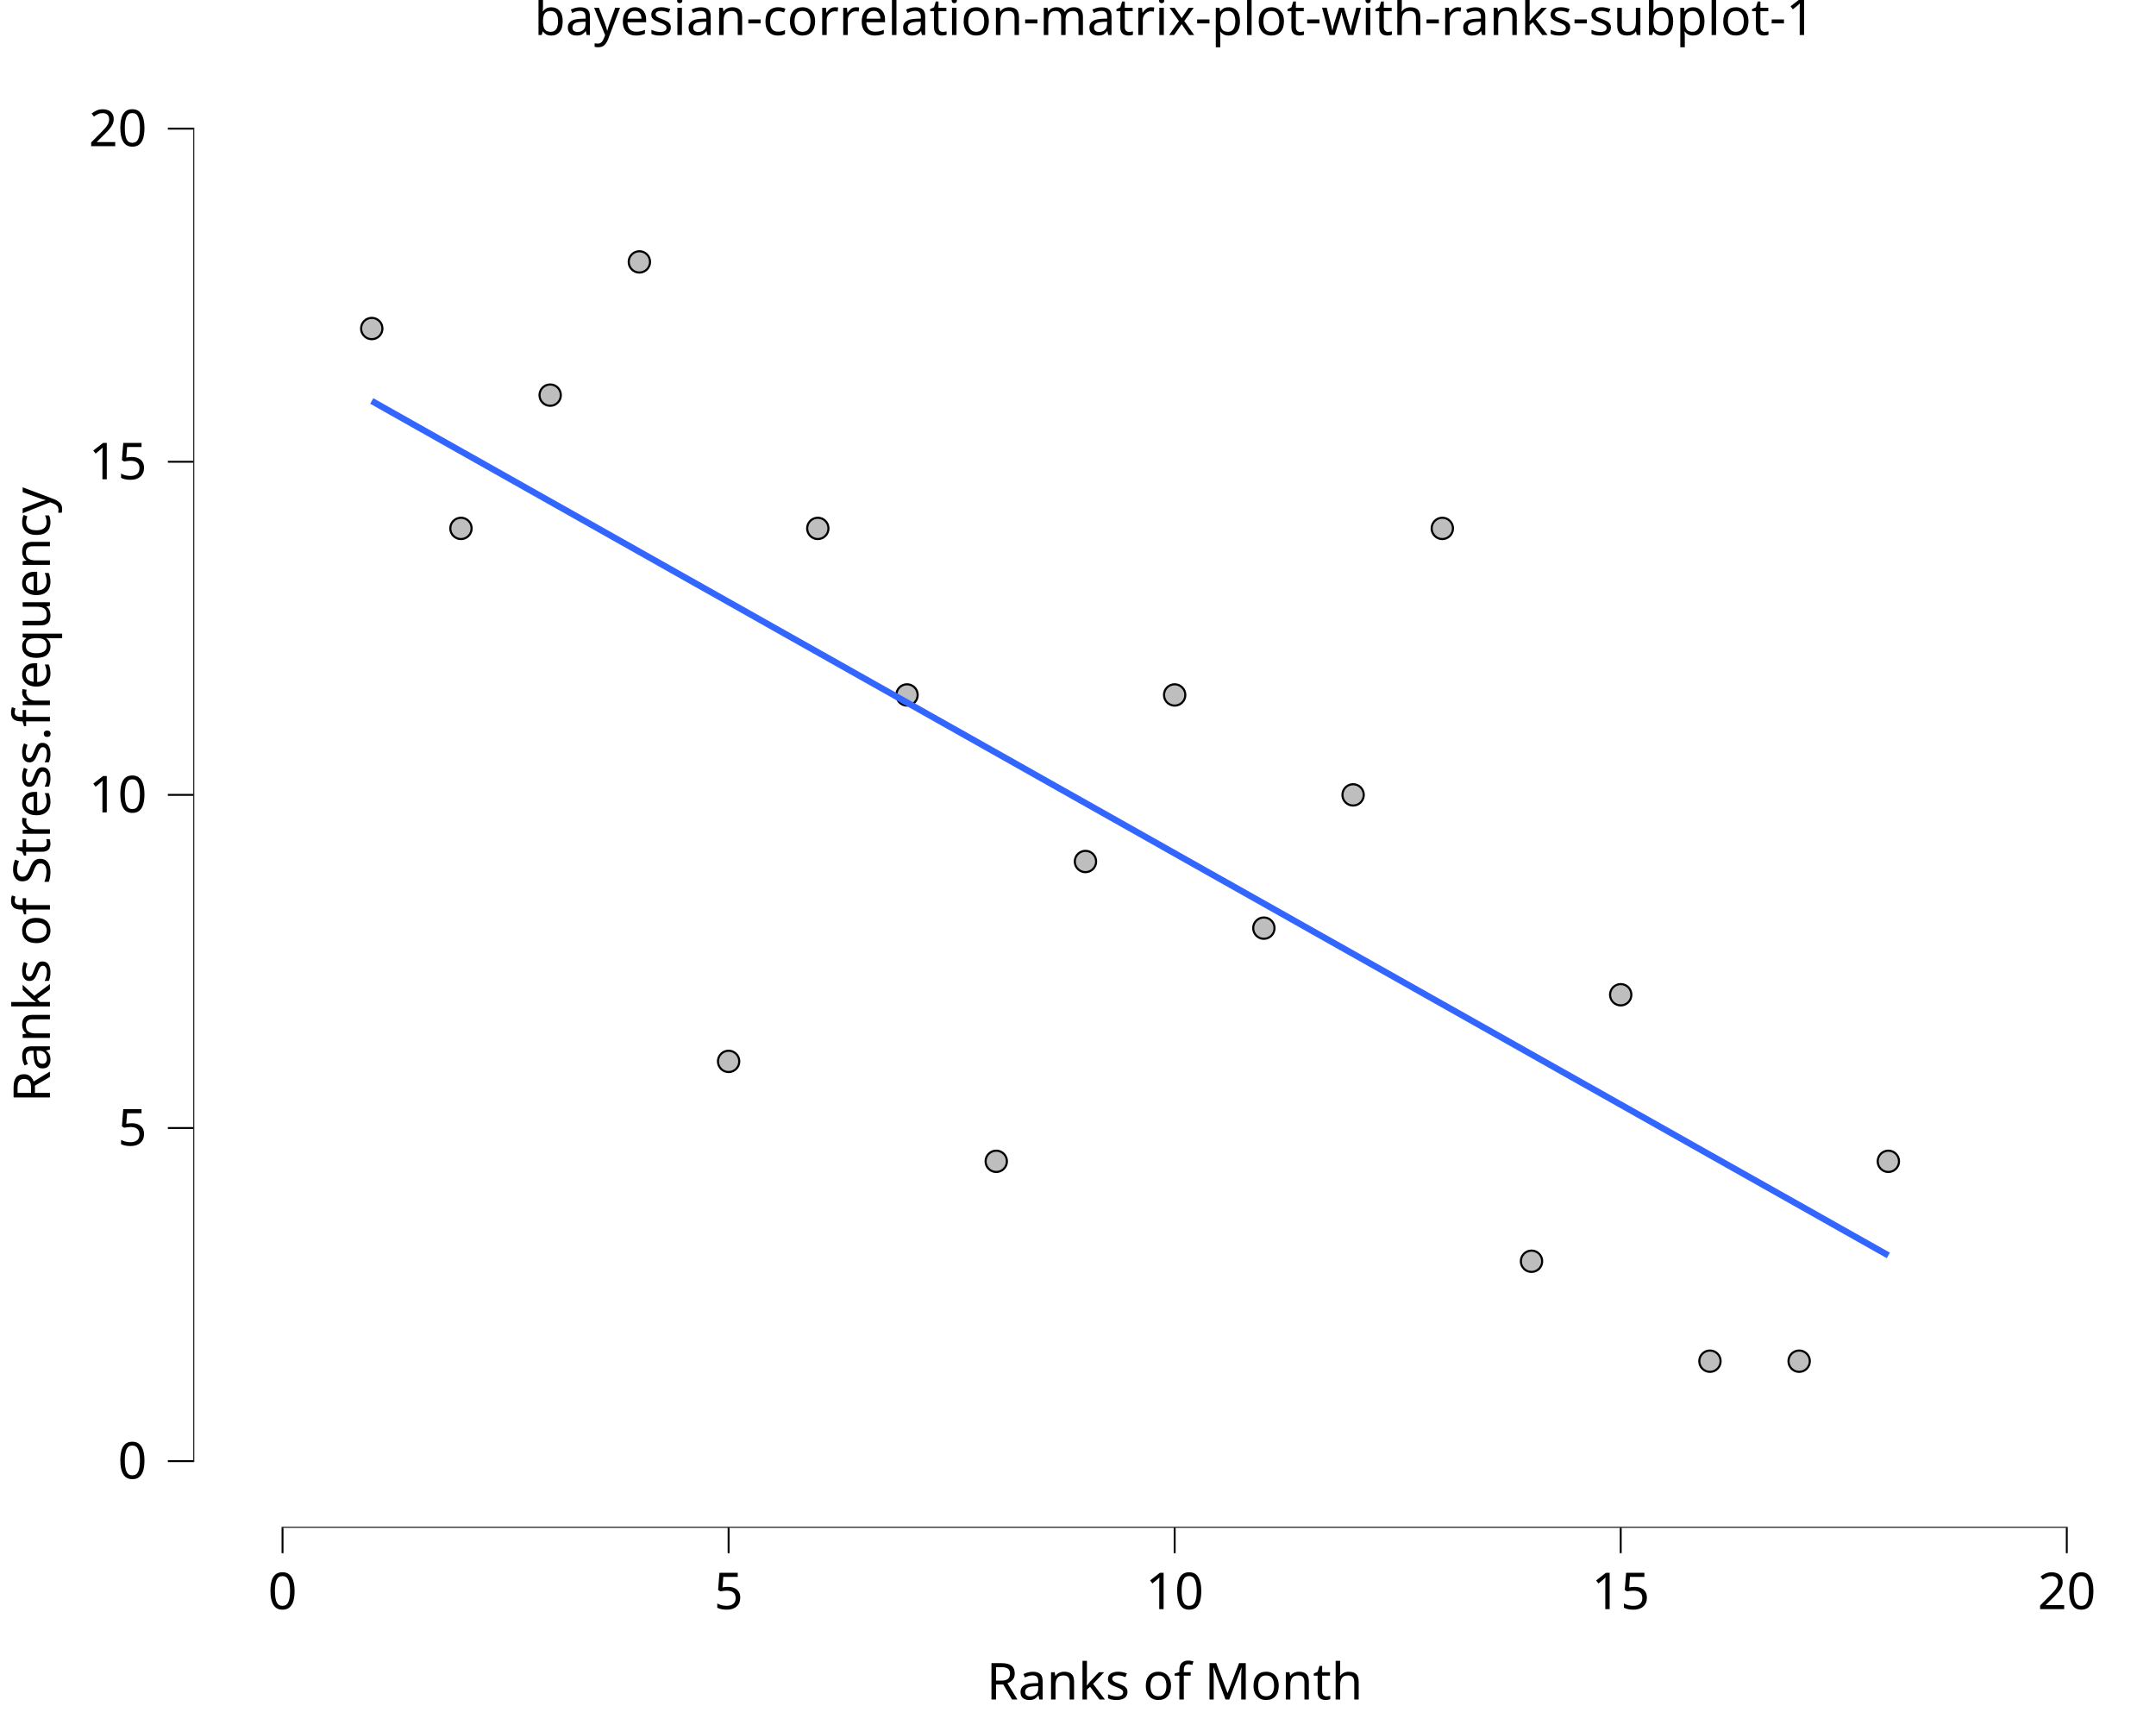
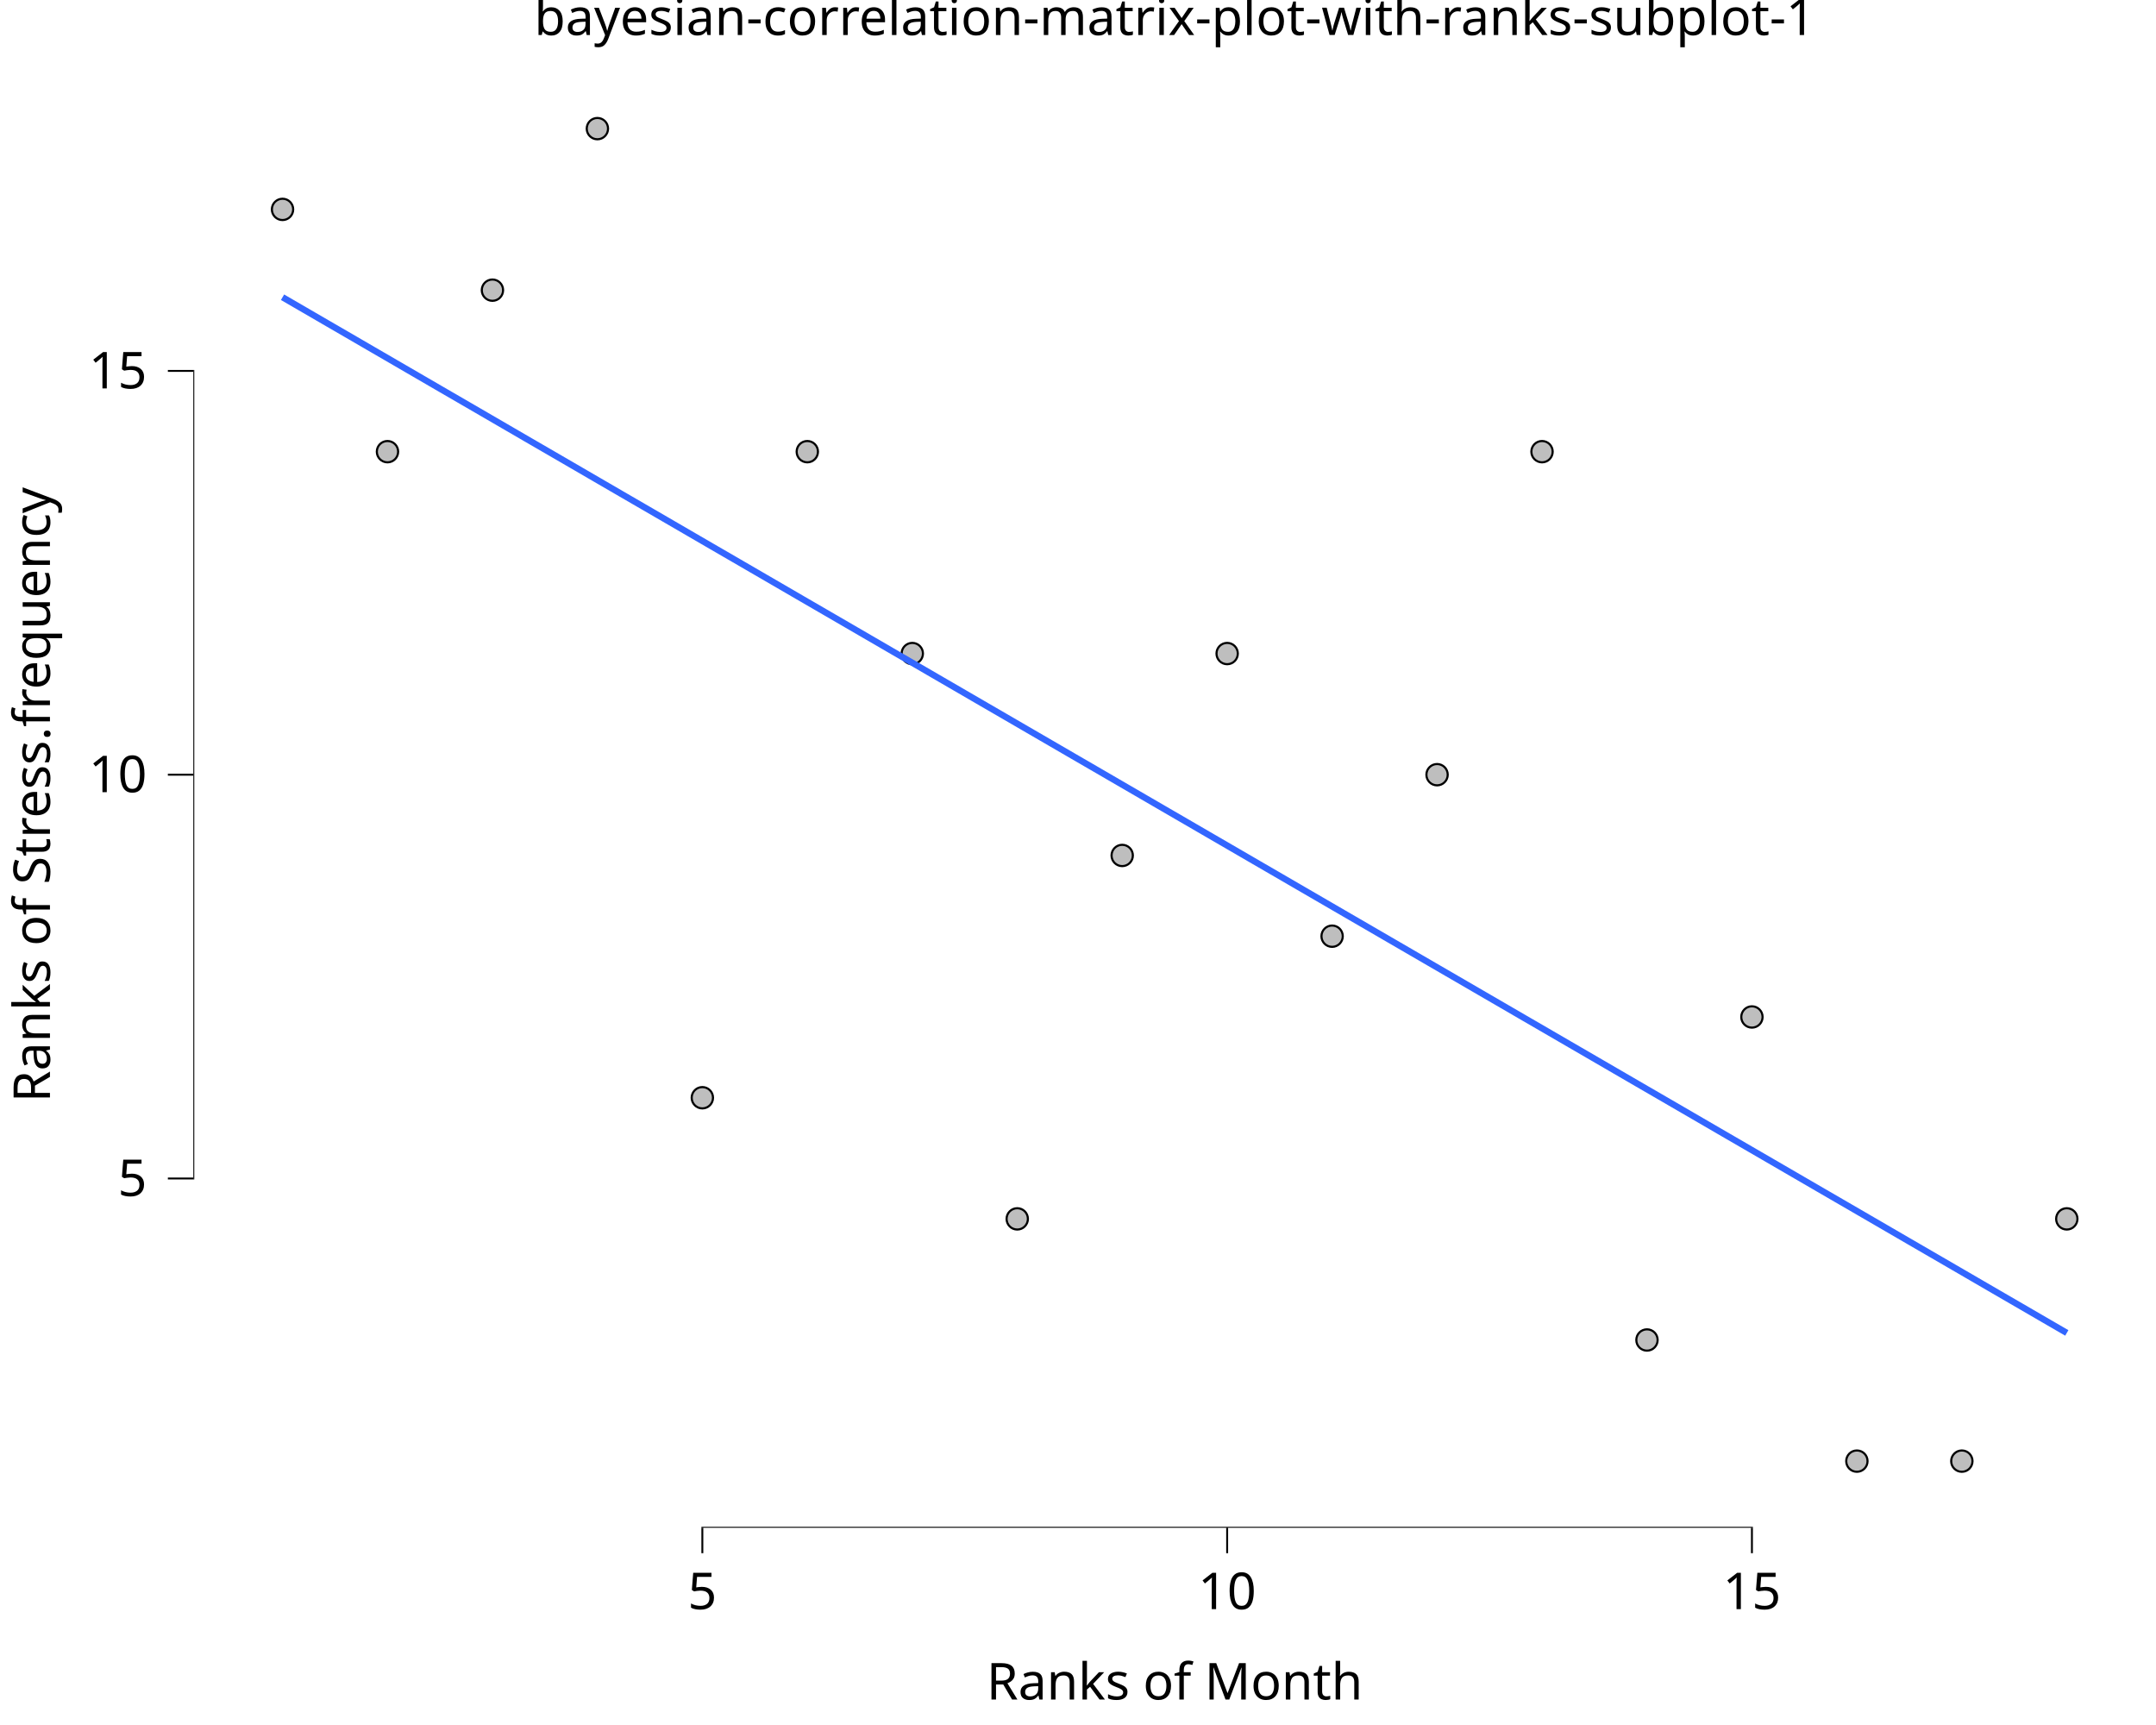
<svg xmlns="http://www.w3.org/2000/svg" class="svglite" data-engine-version="2.0" width="720.00pt" height="576.00pt" viewBox="0 0 720.00 576.00">
  <defs>
    <style type="text/css">
    .svglite line, .svglite polyline, .svglite polygon, .svglite path, .svglite rect, .svglite circle {
      fill: none;
      stroke: #000000;
      stroke-linecap: round;
      stroke-linejoin: round;
      stroke-miterlimit: 10.00;
    }
  </style>
  </defs>
  <rect width="100%" height="100%" style="stroke: none; fill: #FFFFFF;" />
  <defs>
    <clipPath id="cpMC4wMHw3MjAuMDB8MC4wMHw1NzYuMDA=">
      <rect x="0.00" y="0.00" width="720.00" height="576.00" />
    </clipPath>
  </defs>
  <g clip-path="url(#cpMC4wMHw3MjAuMDB8MC4wMHw1NzYuMDA=)">
    <rect x="-0" y="0.00" width="720.00" height="576.00" style="stroke-width: 10.67; stroke: none;" />
  </g>
  <defs>
    <clipPath id="cpNjQuNTZ8NzIwLjAwfDIwLjcxfDUxMC4xNA==">
      <rect x="64.56" y="20.71" width="655.44" height="489.43" />
    </clipPath>
  </defs>
  <g clip-path="url(#cpNjQuNTZ8NzIwLjAwfDIwLjcxfDUxMC4xNA==)">
    <rect x="64.56" y="20.71" width="655.44" height="489.43" style="stroke-width: 10.67; stroke: none;" />
-     <circle cx="124.15" cy="109.70" r="3.56" style="stroke-width: 0.71; fill: #BEBEBE;" />
-     <circle cx="153.94" cy="176.44" r="3.56" style="stroke-width: 0.71; fill: #BEBEBE;" />
-     <circle cx="183.73" cy="131.94" r="3.56" style="stroke-width: 0.71; fill: #BEBEBE;" />
-     <circle cx="213.52" cy="87.45" r="3.56" style="stroke-width: 0.71; fill: #BEBEBE;" />
-     <circle cx="243.32" cy="354.41" r="3.56" style="stroke-width: 0.71; fill: #BEBEBE;" />
-     <circle cx="273.11" cy="176.44" r="3.56" style="stroke-width: 0.71; fill: #BEBEBE;" />
-     <circle cx="302.90" cy="232.05" r="3.56" style="stroke-width: 0.71; fill: #BEBEBE;" />
-     <circle cx="332.70" cy="387.78" r="3.56" style="stroke-width: 0.71; fill: #BEBEBE;" />
-     <circle cx="362.49" cy="287.67" r="3.56" style="stroke-width: 0.71; fill: #BEBEBE;" />
-     <circle cx="392.28" cy="232.05" r="3.56" style="stroke-width: 0.71; fill: #BEBEBE;" />
-     <circle cx="422.07" cy="309.92" r="3.56" style="stroke-width: 0.71; fill: #BEBEBE;" />
-     <circle cx="451.87" cy="265.42" r="3.56" style="stroke-width: 0.71; fill: #BEBEBE;" />
-     <circle cx="481.66" cy="176.44" r="3.56" style="stroke-width: 0.71; fill: #BEBEBE;" />
-     <circle cx="511.45" cy="421.15" r="3.56" style="stroke-width: 0.71; fill: #BEBEBE;" />
-     <circle cx="541.24" cy="332.16" r="3.56" style="stroke-width: 0.71; fill: #BEBEBE;" />
-     <circle cx="571.04" cy="454.52" r="3.56" style="stroke-width: 0.71; fill: #BEBEBE;" />
-     <circle cx="600.83" cy="454.52" r="3.56" style="stroke-width: 0.71; fill: #BEBEBE;" />
-     <circle cx="630.62" cy="387.78" r="3.56" style="stroke-width: 0.71; fill: #BEBEBE;" />
-     <polyline points="124.15,133.89 130.56,137.51 136.97,141.12 143.38,144.73 149.79,148.34 156.20,151.95 162.61,155.56 169.02,159.17 175.44,162.79 181.85,166.40 188.26,170.01 194.67,173.62 201.08,177.23 207.49,180.84 213.90,184.45 220.31,188.07 226.72,191.68 233.13,195.29 239.55,198.90 245.96,202.51 252.37,206.12 258.78,209.74 265.19,213.35 271.60,216.96 278.01,220.57 284.42,224.18 290.83,227.79 297.25,231.40 303.66,235.02 310.07,238.63 316.48,242.24 322.89,245.85 329.30,249.46 335.71,253.07 342.12,256.68 348.53,260.30 354.95,263.91 361.36,267.52 367.77,271.13 374.18,274.74 380.59,278.35 387.00,281.96 393.41,285.58 399.82,289.19 406.23,292.80 412.65,296.41 419.06,300.02 425.47,303.63 431.88,307.24 438.29,310.86 444.70,314.47 451.11,318.08 457.52,321.69 463.93,325.30 470.34,328.91 476.76,332.53 483.17,336.14 489.58,339.75 495.99,343.36 502.40,346.97 508.81,350.58 515.22,354.19 521.63,357.81 528.04,361.42 534.46,365.03 540.87,368.64 547.28,372.25 553.69,375.86 560.10,379.47 566.51,383.09 572.92,386.70 579.33,390.31 585.74,393.92 592.16,397.53 598.57,401.14 604.98,404.75 611.39,408.37 617.80,411.98 624.21,415.59 630.62,419.20 " style="stroke-width: 2.13; stroke: #3366FF; stroke-linecap: butt;" />
-     <line x1="94.03" y1="510.14" x2="690.53" y2="510.14" style="stroke-width: 0.64; stroke-linecap: butt;" />
-     <line x1="64.56" y1="488.21" x2="64.56" y2="42.64" style="stroke-width: 0.64; stroke-linecap: butt;" />
+     <circle cx="94.35" cy="69.92" r="3.56" style="stroke-width: 0.71; fill: #BEBEBE;" />
+     <circle cx="129.40" cy="150.82" r="3.56" style="stroke-width: 0.71; fill: #BEBEBE;" />
+     <circle cx="164.45" cy="96.89" r="3.56" style="stroke-width: 0.71; fill: #BEBEBE;" />
+     <circle cx="199.50" cy="42.95" r="3.56" style="stroke-width: 0.71; fill: #BEBEBE;" />
+     <circle cx="234.55" cy="366.55" r="3.56" style="stroke-width: 0.71; fill: #BEBEBE;" />
+     <circle cx="269.60" cy="150.82" r="3.56" style="stroke-width: 0.71; fill: #BEBEBE;" />
+     <circle cx="304.66" cy="218.23" r="3.56" style="stroke-width: 0.71; fill: #BEBEBE;" />
+     <circle cx="339.71" cy="407.00" r="3.56" style="stroke-width: 0.71; fill: #BEBEBE;" />
+     <circle cx="374.76" cy="285.65" r="3.56" style="stroke-width: 0.71; fill: #BEBEBE;" />
+     <circle cx="409.81" cy="218.23" r="3.56" style="stroke-width: 0.71; fill: #BEBEBE;" />
+     <circle cx="444.86" cy="312.61" r="3.56" style="stroke-width: 0.71; fill: #BEBEBE;" />
+     <circle cx="479.91" cy="258.68" r="3.56" style="stroke-width: 0.71; fill: #BEBEBE;" />
+     <circle cx="514.96" cy="150.82" r="3.56" style="stroke-width: 0.71; fill: #BEBEBE;" />
+     <circle cx="550.01" cy="447.44" r="3.56" style="stroke-width: 0.71; fill: #BEBEBE;" />
+     <circle cx="585.06" cy="339.58" r="3.56" style="stroke-width: 0.71; fill: #BEBEBE;" />
+     <circle cx="620.11" cy="487.89" r="3.56" style="stroke-width: 0.71; fill: #BEBEBE;" />
+     <circle cx="655.16" cy="487.89" r="3.56" style="stroke-width: 0.71; fill: #BEBEBE;" />
+     <circle cx="690.21" cy="407.00" r="3.56" style="stroke-width: 0.71; fill: #BEBEBE;" />
+     <polyline points="94.35,99.25 101.90,103.63 109.44,108.01 116.98,112.38 124.52,116.76 132.07,121.14 139.61,125.52 147.15,129.90 154.69,134.27 162.24,138.65 169.78,143.03 177.32,147.41 184.86,151.78 192.41,156.16 199.95,160.54 207.49,164.92 215.03,169.29 222.58,173.67 230.12,178.05 237.66,182.43 245.20,186.80 252.75,191.18 260.29,195.56 267.83,199.94 275.37,204.31 282.92,208.69 290.46,213.07 298.00,217.45 305.54,221.82 313.08,226.20 320.63,230.58 328.17,234.96 335.71,239.33 343.25,243.71 350.80,248.09 358.34,252.47 365.88,256.84 373.42,261.22 380.97,265.60 388.51,269.98 396.05,274.35 403.59,278.73 411.14,283.11 418.68,287.49 426.22,291.86 433.76,296.24 441.31,300.62 448.85,305.00 456.39,309.37 463.93,313.75 471.48,318.13 479.02,322.51 486.56,326.88 494.10,331.26 501.65,335.64 509.19,340.02 516.73,344.39 524.27,348.77 531.82,353.15 539.36,357.53 546.90,361.91 554.44,366.28 561.99,370.66 569.53,375.04 577.07,379.42 584.61,383.79 592.16,388.17 599.70,392.55 607.24,396.93 614.78,401.30 622.33,405.68 629.87,410.06 637.41,414.44 644.95,418.81 652.50,423.19 660.04,427.57 667.58,431.95 675.12,436.32 682.66,440.70 690.21,445.08 " style="stroke-width: 2.13; stroke: #3366FF; stroke-linecap: butt;" />
+     <line x1="234.24" y1="510.14" x2="585.38" y2="510.14" style="stroke-width: 0.64; stroke-linecap: butt;" />
+     <line x1="64.56" y1="393.83" x2="64.56" y2="123.53" style="stroke-width: 0.64; stroke-linecap: butt;" />
    <rect x="64.56" y="20.71" width="655.44" height="489.43" style="stroke-width: 0.00; stroke: none;" />
  </g>
  <g clip-path="url(#cpMC4wMHw3MjAuMDB8MC4wMHw1NzYuMDA=)">
    <polyline points="64.56,510.14 64.56,20.71 " style="stroke-width: 0.00; stroke: none; stroke-linecap: butt;" />
-     <text x="49.08" y="493.74" text-anchor="end" style="font-size: 17.00px; font-family: sans;" textLength="9.46px" lengthAdjust="spacingAndGlyphs">0</text>
-     <text x="49.08" y="382.51" text-anchor="end" style="font-size: 17.00px; font-family: sans;" textLength="9.46px" lengthAdjust="spacingAndGlyphs">5</text>
-     <text x="49.08" y="271.27" text-anchor="end" style="font-size: 17.00px; font-family: sans;" textLength="18.91px" lengthAdjust="spacingAndGlyphs">10</text>
-     <text x="49.08" y="160.04" text-anchor="end" style="font-size: 17.00px; font-family: sans;" textLength="18.91px" lengthAdjust="spacingAndGlyphs">15</text>
-     <text x="49.08" y="48.80" text-anchor="end" style="font-size: 17.00px; font-family: sans;" textLength="18.91px" lengthAdjust="spacingAndGlyphs">20</text>
-     <polyline points="56.06,487.89 64.56,487.89 " style="stroke-width: 0.64; stroke-linecap: butt;" />
-     <polyline points="56.06,376.66 64.56,376.66 " style="stroke-width: 0.64; stroke-linecap: butt;" />
-     <polyline points="56.06,265.42 64.56,265.42 " style="stroke-width: 0.64; stroke-linecap: butt;" />
-     <polyline points="56.06,154.19 64.56,154.19 " style="stroke-width: 0.64; stroke-linecap: butt;" />
-     <polyline points="56.06,42.95 64.56,42.95 " style="stroke-width: 0.64; stroke-linecap: butt;" />
+     <text x="49.08" y="399.36" text-anchor="end" style="font-size: 17.00px; font-family: sans;" textLength="9.46px" lengthAdjust="spacingAndGlyphs">5</text>
+     <text x="49.08" y="264.53" text-anchor="end" style="font-size: 17.00px; font-family: sans;" textLength="18.91px" lengthAdjust="spacingAndGlyphs">10</text>
+     <text x="49.08" y="129.70" text-anchor="end" style="font-size: 17.00px; font-family: sans;" textLength="18.91px" lengthAdjust="spacingAndGlyphs">15</text>
+     <polyline points="56.06,393.51 64.56,393.51 " style="stroke-width: 0.64; stroke-linecap: butt;" />
+     <polyline points="56.06,258.68 64.56,258.68 " style="stroke-width: 0.64; stroke-linecap: butt;" />
+     <polyline points="56.06,123.85 64.56,123.85 " style="stroke-width: 0.64; stroke-linecap: butt;" />
    <polyline points="64.56,510.14 720.00,510.14 " style="stroke-width: 0.00; stroke: none; stroke-linecap: butt;" />
-     <polyline points="94.35,518.64 94.35,510.14 " style="stroke-width: 0.64; stroke-linecap: butt;" />
-     <polyline points="243.32,518.64 243.32,510.14 " style="stroke-width: 0.64; stroke-linecap: butt;" />
-     <polyline points="392.28,518.64 392.28,510.14 " style="stroke-width: 0.64; stroke-linecap: butt;" />
-     <polyline points="541.24,518.64 541.24,510.14 " style="stroke-width: 0.64; stroke-linecap: butt;" />
-     <polyline points="690.21,518.64 690.21,510.14 " style="stroke-width: 0.64; stroke-linecap: butt;" />
-     <text x="94.35" y="537.32" text-anchor="middle" style="font-size: 17.00px; font-family: sans;" textLength="9.46px" lengthAdjust="spacingAndGlyphs">0</text>
-     <text x="243.32" y="537.32" text-anchor="middle" style="font-size: 17.00px; font-family: sans;" textLength="9.46px" lengthAdjust="spacingAndGlyphs">5</text>
-     <text x="392.28" y="537.32" text-anchor="middle" style="font-size: 17.00px; font-family: sans;" textLength="18.91px" lengthAdjust="spacingAndGlyphs">10</text>
-     <text x="541.24" y="537.32" text-anchor="middle" style="font-size: 17.00px; font-family: sans;" textLength="18.91px" lengthAdjust="spacingAndGlyphs">15</text>
-     <text x="690.21" y="537.32" text-anchor="middle" style="font-size: 17.00px; font-family: sans;" textLength="18.91px" lengthAdjust="spacingAndGlyphs">20</text>
+     <polyline points="234.55,518.64 234.55,510.14 " style="stroke-width: 0.64; stroke-linecap: butt;" />
+     <polyline points="409.81,518.64 409.81,510.14 " style="stroke-width: 0.64; stroke-linecap: butt;" />
+     <polyline points="585.06,518.64 585.06,510.14 " style="stroke-width: 0.64; stroke-linecap: butt;" />
+     <text x="234.55" y="537.32" text-anchor="middle" style="font-size: 17.00px; font-family: sans;" textLength="9.46px" lengthAdjust="spacingAndGlyphs">5</text>
+     <text x="409.81" y="537.32" text-anchor="middle" style="font-size: 17.00px; font-family: sans;" textLength="18.91px" lengthAdjust="spacingAndGlyphs">10</text>
+     <text x="585.06" y="537.32" text-anchor="middle" style="font-size: 17.00px; font-family: sans;" textLength="18.91px" lengthAdjust="spacingAndGlyphs">15</text>
    <text x="392.28" y="567.49" text-anchor="middle" style="font-size: 17.00px; font-family: sans;" textLength="119.09px" lengthAdjust="spacingAndGlyphs">Ranks of Month</text>
    <text transform="translate(16.68,265.42) rotate(-90)" text-anchor="middle" style="font-size: 17.00px; font-family: sans;" textLength="199.42px" lengthAdjust="spacingAndGlyphs">Ranks of Stress.frequency</text>
    <text x="392.28" y="11.70" text-anchor="middle" style="font-size: 17.00px; font-family: sans;" textLength="396.86px" lengthAdjust="spacingAndGlyphs">bayesian-correlation-matrix-plot-with-ranks-subplot-1</text>
  </g>
</svg>
